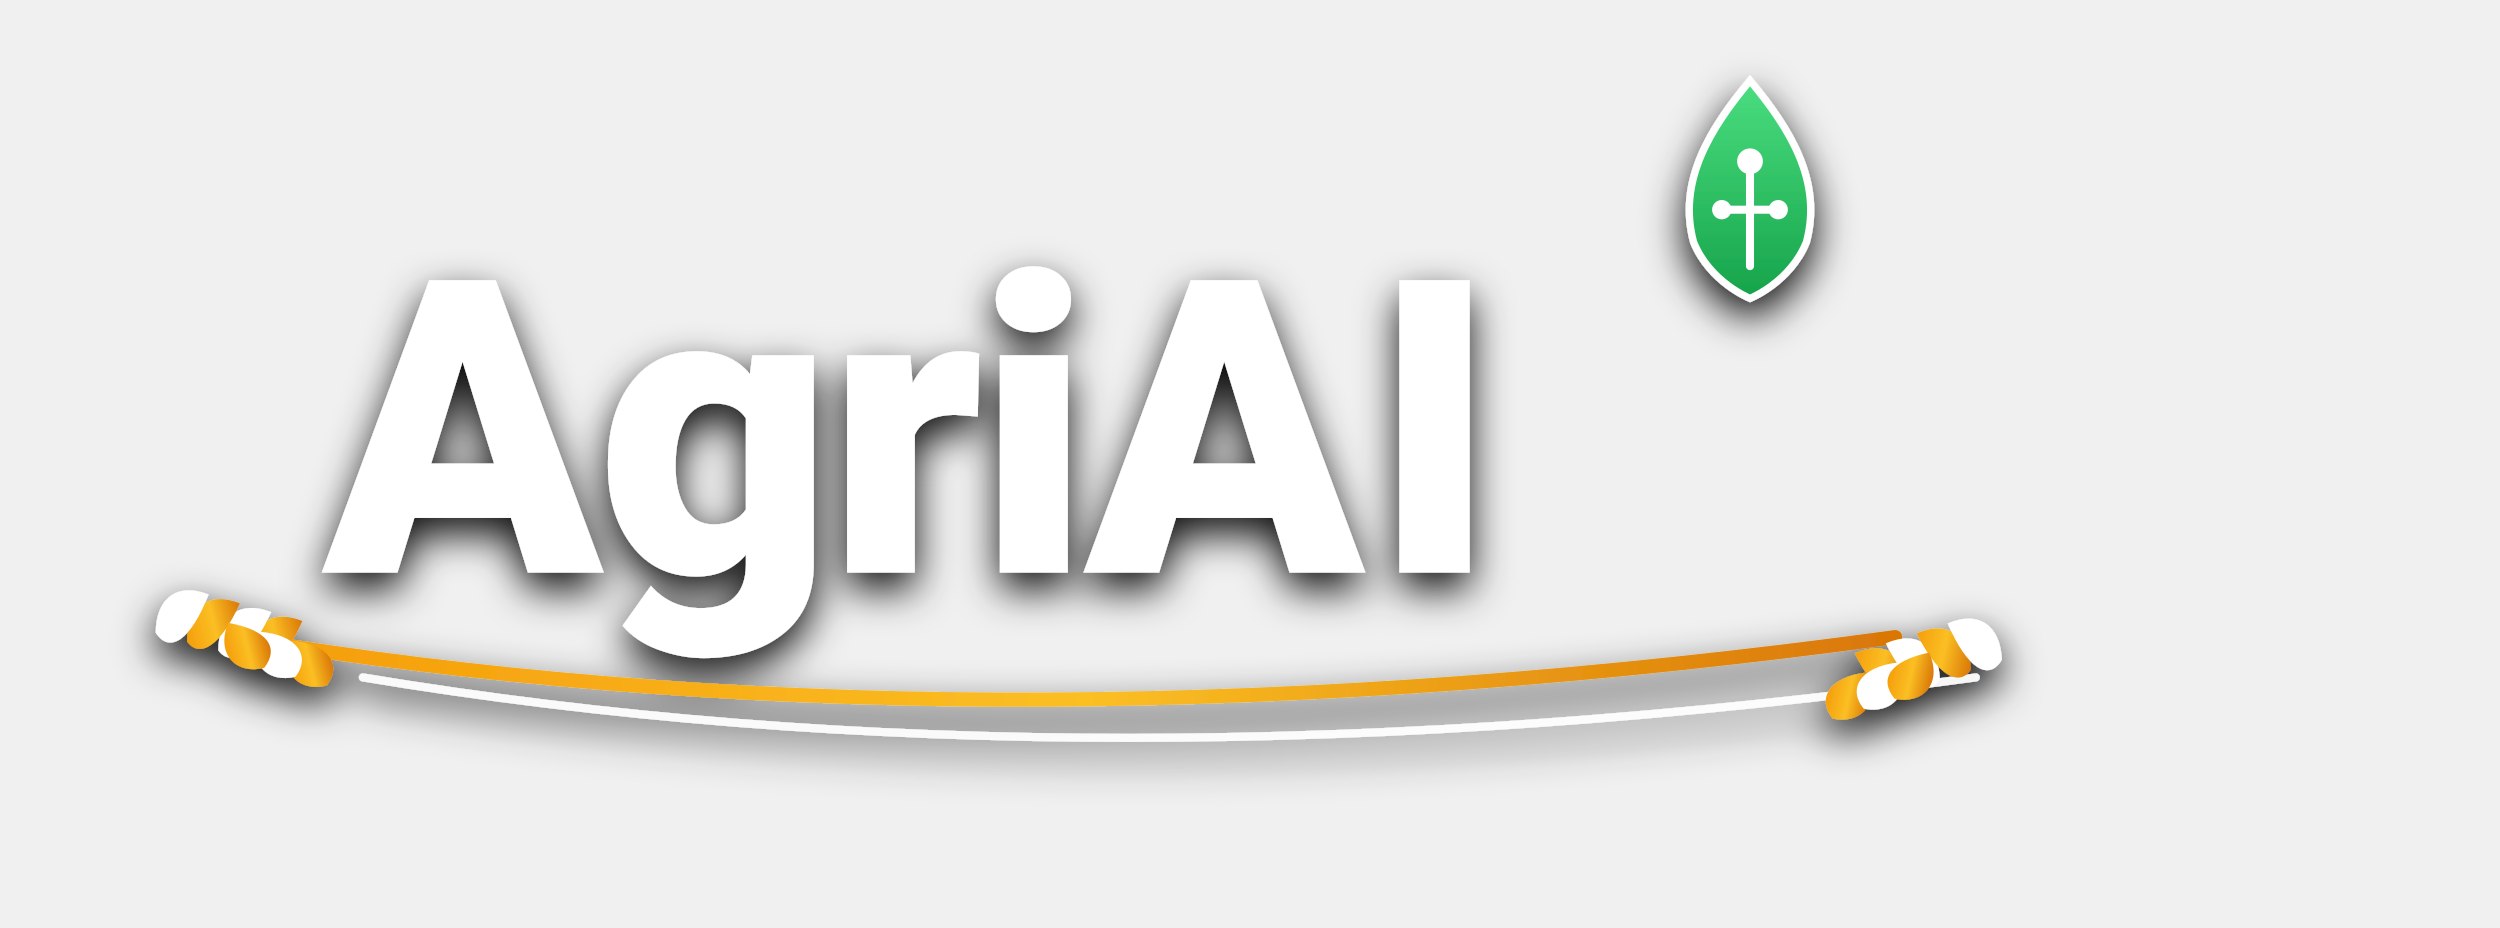
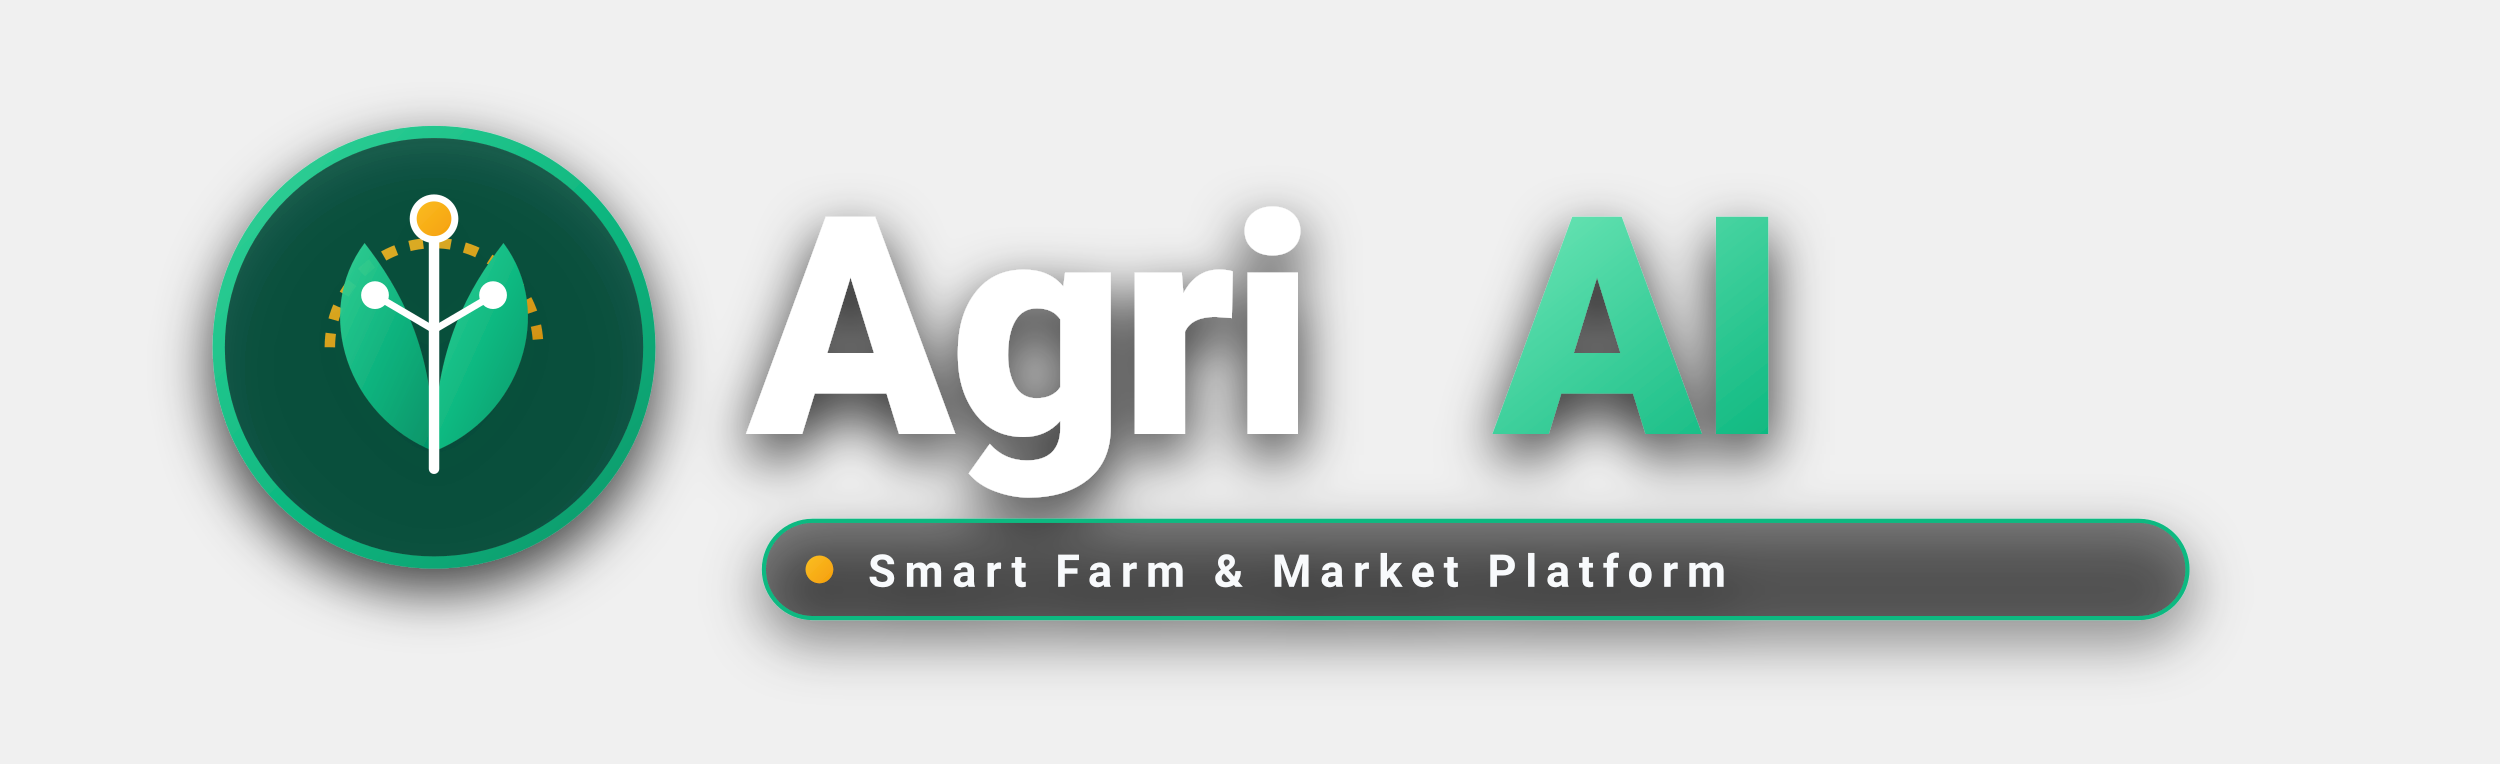
- <svg xmlns="http://www.w3.org/2000/svg" viewBox="0 0 620 230" width="100%" height="100%">
+ <svg xmlns="http://www.w3.org/2000/svg" viewBox="0 0 720 220" width="100%" height="100%">
  <defs>
-     <filter id="bannerShadow" x="-10%" y="-10%" width="130%" height="130%">
-       <feDropShadow dx="0" dy="4" stdDeviation="5" flood-color="#000000" flood-opacity="0.95" />
+     <filter id="logoGlow" x="-20%" y="-20%" width="140%" height="140%">
+       <feDropShadow dx="0" dy="6" stdDeviation="8" flood-color="#000000" flood-opacity="0.85" />
    </filter>
-     <linearGradient id="goldWheatGrad" x1="0%" y1="0%" x2="100%" y2="0%">
-       <stop offset="0%" stop-color="#f59e0b" />
-       <stop offset="50%" stop-color="#fbbf24" />
-       <stop offset="100%" stop-color="#d97706" />
+     <linearGradient id="emeraldGrad" x1="0%" y1="0%" x2="100%" y2="100%">
+       <stop offset="0%" stop-color="#34d399" />
+       <stop offset="50%" stop-color="#10b981" />
+       <stop offset="100%" stop-color="#059669" />
    </linearGradient>
-     <linearGradient id="leafGrad" x1="0%" y1="0%" x2="0%" y2="100%">
-       <stop offset="0%" stop-color="#4ade80" />
-       <stop offset="100%" stop-color="#16a34a" />
+     <linearGradient id="sunGoldGrad" x1="0%" y1="0%" x2="100%" y2="100%">
+       <stop offset="0%" stop-color="#fbbf24" />
+       <stop offset="100%" stop-color="#f59e0b" />
+     </linearGradient>
+     <linearGradient id="aiTechGrad" x1="0%" y1="0%" x2="100%" y2="100%">
+       <stop offset="0%" stop-color="#6ee7b7" />
+       <stop offset="100%" stop-color="#10b981" />
    </linearGradient>
  </defs>
-   <g filter="url(#bannerShadow)">
-     <text x="80" y="142" font-family="system-ui, -apple-system, 'Segoe UI', Roboto, Helvetica, Arial, sans-serif" font-size="102" font-weight="900" letter-spacing="-1.5" fill="#ffffff">
-       AgriA<tspan dx="2">I</tspan>
+   <g filter="url(#logoGlow)" transform="translate(40, 20)">
+     <g transform="translate(20, 15)">
+       <circle cx="65" cy="65" r="62" fill="#064e3b" fill-opacity="0.85" stroke="url(#emeraldGrad)" stroke-width="3.5" />
+       <path d="M 35 65 A 30 30 0 0 1 95 65" fill="none" stroke="url(#sunGoldGrad)" stroke-width="3" stroke-dasharray="4,4" opacity="0.85" />
+       <path d="M 65,95 C 40,85 30,55 45,35 C 55,48 65,65 65,95 Z" fill="url(#emeraldGrad)" opacity="0.95" />
+       <path d="M 65,95 C 90,85 100,55 85,35 C 75,48 65,65 65,95 Z" fill="url(#emeraldGrad)" />
+       <path d="M 65,100 L 65,30" stroke="#ffffff" stroke-width="3" stroke-linecap="round" />
+       <circle cx="65" cy="28" r="6" fill="url(#sunGoldGrad)" stroke="#ffffff" stroke-width="2" />
+       <circle cx="82" cy="50" r="4" fill="#ffffff" />
+       <circle cx="48" cy="50" r="4" fill="#ffffff" />
+       <path d="M 65,60 L 82,50 M 65,60 L 48,50" stroke="#ffffff" stroke-width="2" stroke-linecap="round" />
+     </g>
+     <text x="175" y="105" font-family="system-ui, -apple-system, 'Montserrat', 'Segoe UI', Roboto, Helvetica, Arial, sans-serif" font-size="88" font-weight="900" letter-spacing="-1.5" fill="#ffffff">
+       Agri
    </text>
-     <g transform="translate(416, 20)">
-       <path d="M18,0 C28,12 36,25 32,40 C28,50 18,54 18,54 C18,54 8,50 4,40 C0,25 8,12 18,0 Z" fill="url(#leafGrad)" stroke="#ffffff" stroke-width="1.8" />
-       <circle cx="18" cy="20" r="3.2" fill="#ffffff" />
-       <circle cx="11" cy="32" r="2.4" fill="#ffffff" />
-       <circle cx="25" cy="32" r="2.4" fill="#ffffff" />
-       <path d="M18,46 L18,20 M18,32 L11,32 M18,32 L25,32" stroke="#ffffff" stroke-width="2" stroke-linecap="round" />
-     </g>
-     <path d="M 70,160 Q 250,188 470,158" fill="none" stroke="url(#goldWheatGrad)" stroke-width="3.5" stroke-linecap="round" />
-     <path d="M 90,168 Q 270,198 490,168" fill="none" stroke="#ffffff" stroke-width="2" stroke-linecap="round" opacity="0.9" />
-     <g transform="translate(75, 154) rotate(-14)">
-       <path d="M0,0 C-7,-5 -13,-2 -15,5 C-13,11 -7,9 0,0 Z" fill="url(#goldWheatGrad)" />
-       <path d="M-7,-4 C-14,-9 -20,-6 -22,2 C-20,7 -14,5 -7,-4 Z" fill="#ffffff" />
-       <path d="M-14,-8 C-21,-13 -27,-10 -29,-2 C-27,3 -21,1 -14,-8 Z" fill="url(#goldWheatGrad)" />
-       <path d="M-21,-12 C-28,-17 -34,-14 -36,-6 C-34,0 -28,-2 -21,-12 Z" fill="#ffffff" />
-       <path d="M-4,4 C-9,11 -5,17 2,17 C7,13 5,7 -4,4 Z" fill="url(#goldWheatGrad)" />
-       <path d="M-11,0 C-16,7 -12,13 -5,13 C0,9 -2,3 -11,0 Z" fill="#ffffff" />
-       <path d="M-18,-4 C-23,3 -19,9 -12,9 C-7,5 -9,0 -18,-4 Z" fill="url(#goldWheatGrad)" />
-     </g>
-     <g transform="translate(460, 162) rotate(12)">
-       <path d="M0,0 C7,-5 13,-2 15,5 C13,11 7,9 0,0 Z" fill="url(#goldWheatGrad)" />
-       <path d="M7,-4 C14,-9 20,-6 22,2 C20,7 14,5 7,-4 Z" fill="#ffffff" />
-       <path d="M14,-8 C21,-13 27,-10 29,-2 C27,3 21,1 14,-8 Z" fill="url(#goldWheatGrad)" />
-       <path d="M21,-12 C28,-17 34,-14 36,-6 C34,0 28,-2 21,-12 Z" fill="#ffffff" />
-       <path d="M4,4 C9,11 5,17 -2,17 C-7,13 -5,7 4,4 Z" fill="url(#goldWheatGrad)" />
-       <path d="M11,0 C16,7 12,13 5,13 C0,9 2,3 11,0 Z" fill="#ffffff" />
-       <path d="M18,-4 C23,3 19,9 12,9 C7,5 9,0 18,-4 Z" fill="url(#goldWheatGrad)" />
+     <text x="390" y="105" font-family="system-ui, -apple-system, 'Montserrat', 'Segoe UI', Roboto, Helvetica, Arial, sans-serif" font-size="88" font-weight="900" letter-spacing="-1.5" fill="url(#aiTechGrad)">
+       AI
+     </text>
+     <g transform="translate(180, 130)">
+       <rect x="0" y="0" width="410" height="28" rx="14" fill="#000000" fill-opacity="0.45" stroke="#10b981" stroke-width="1.2" />
+       <circle cx="16" cy="14" r="4" fill="url(#sunGoldGrad)" />
+       <text x="30" y="19" font-family="system-ui, -apple-system, 'Segoe UI', Roboto, sans-serif" font-size="13" font-weight="700" letter-spacing="2.5" fill="#f8fafc" text-transform="uppercase">
+         Smart Farm &amp; Market Platform
+       </text>
    </g>
  </g>
</svg>
